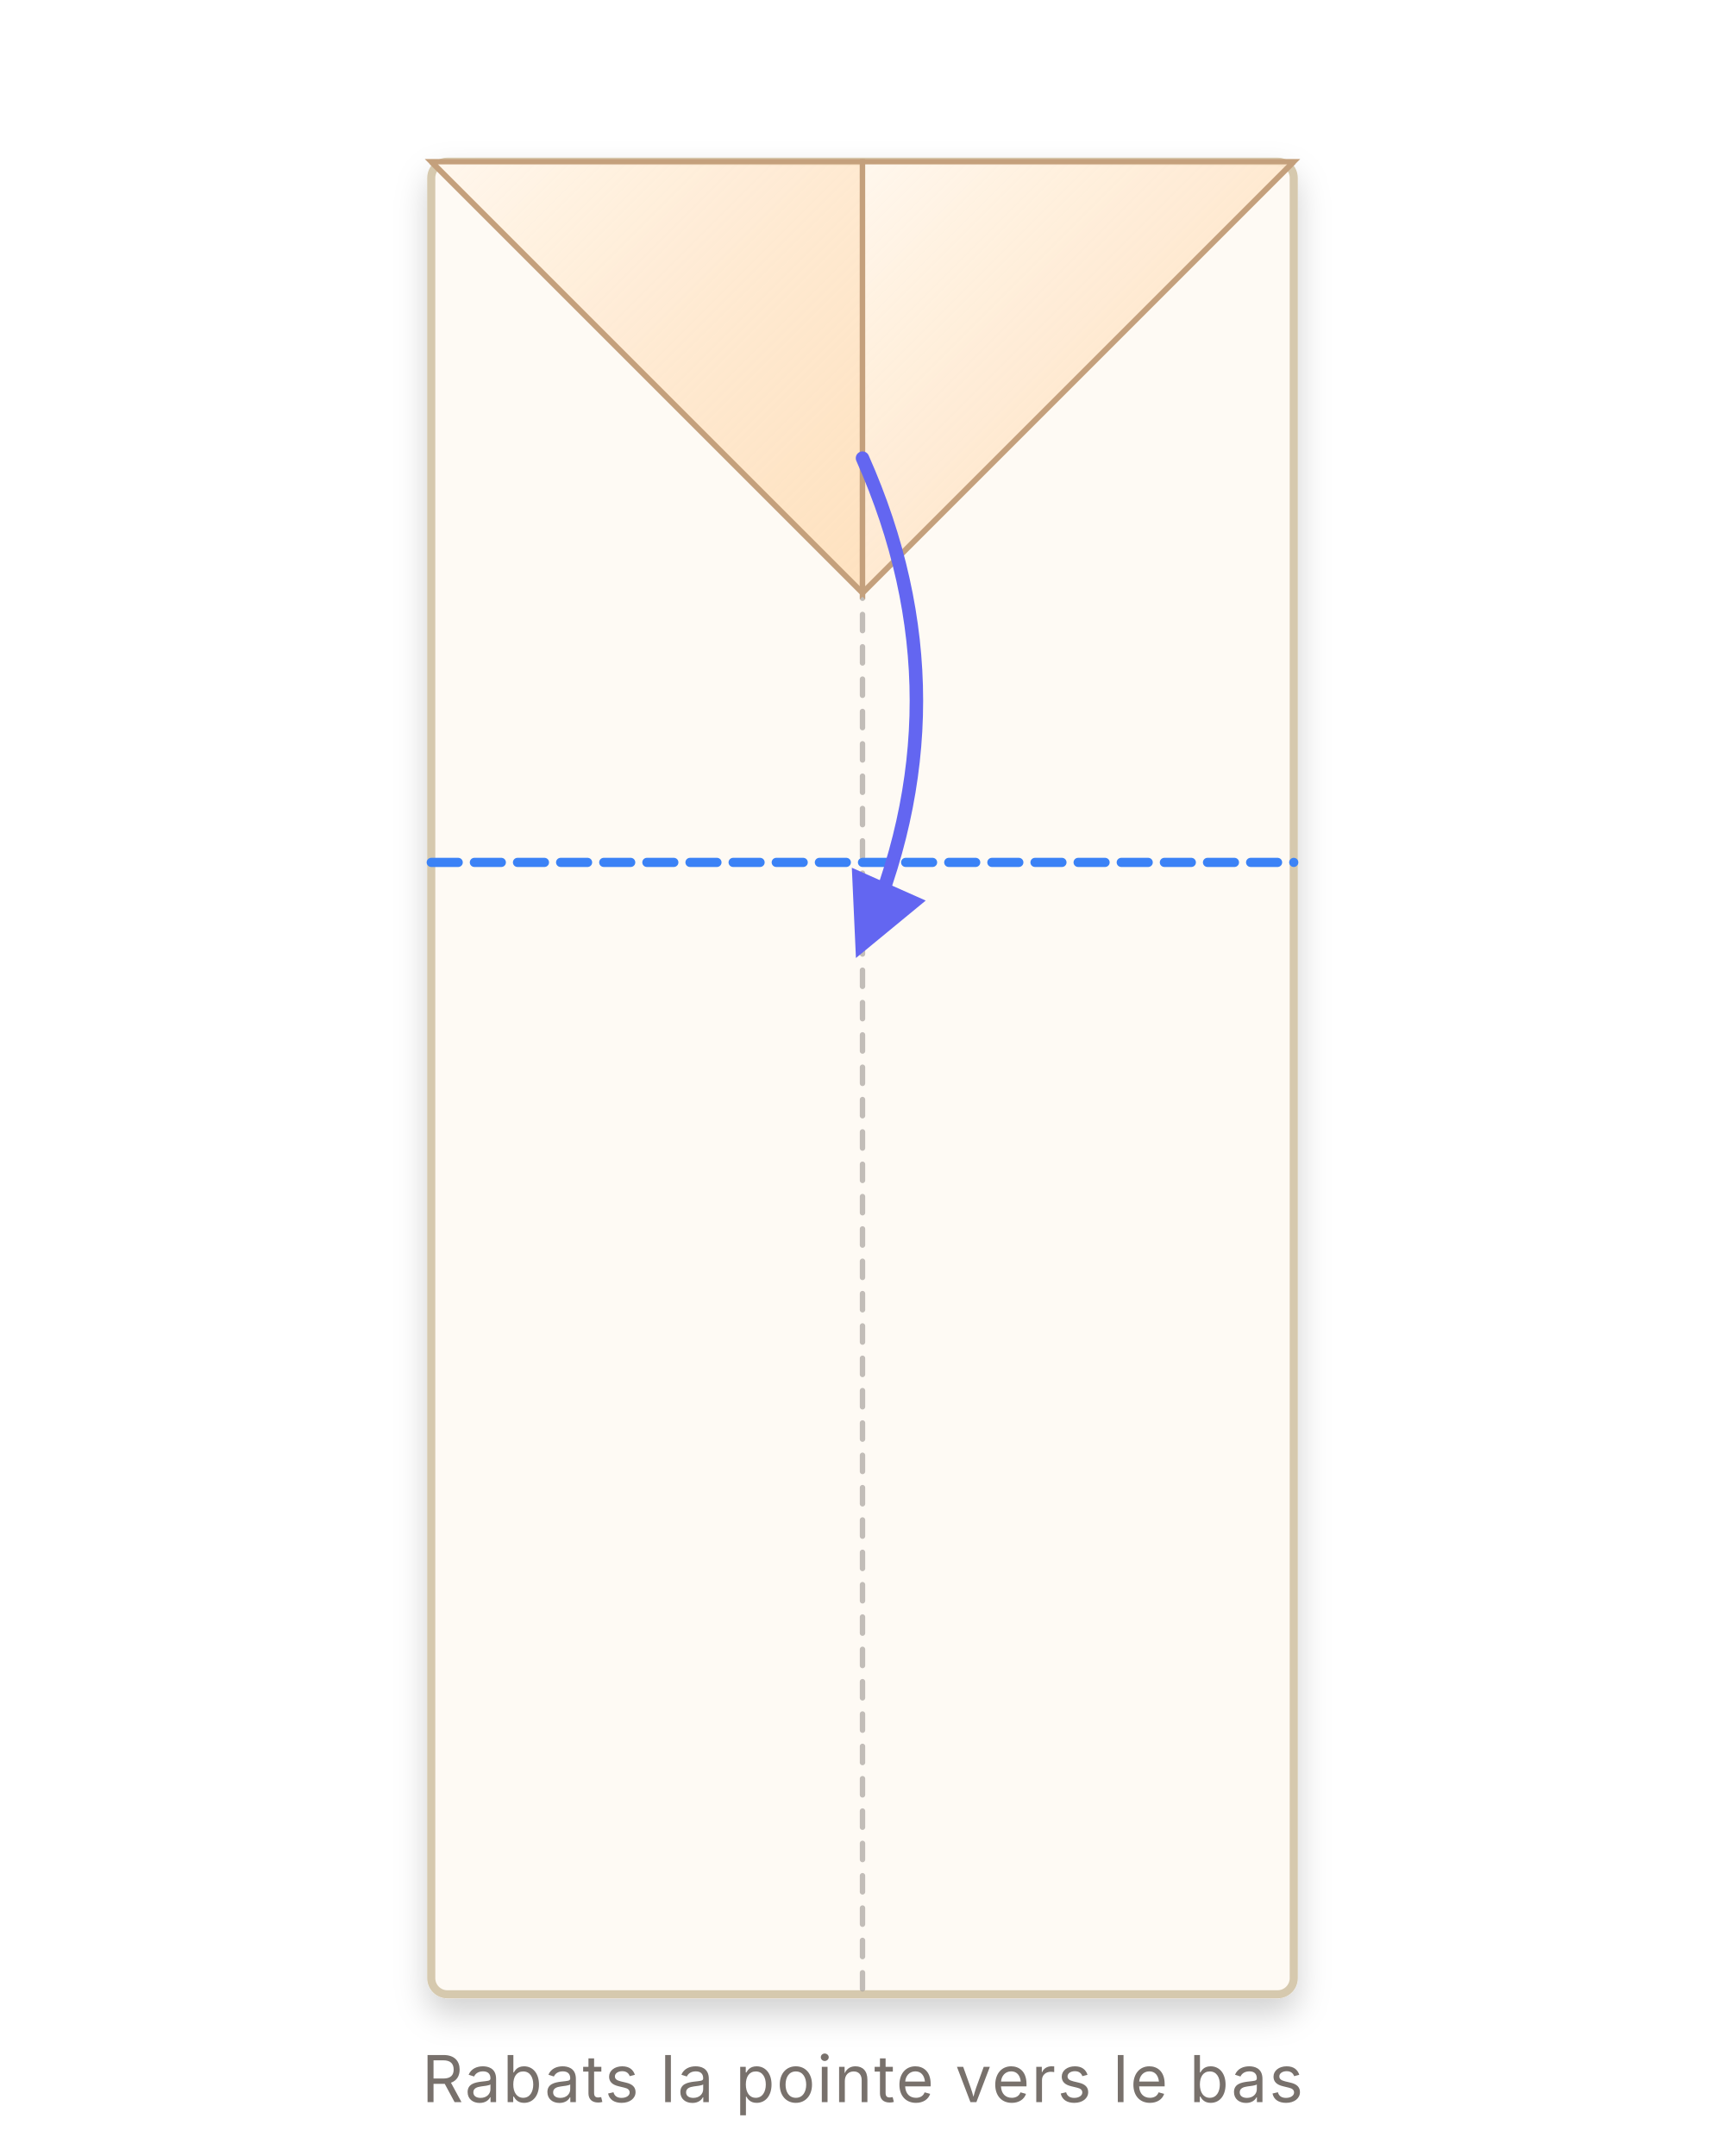
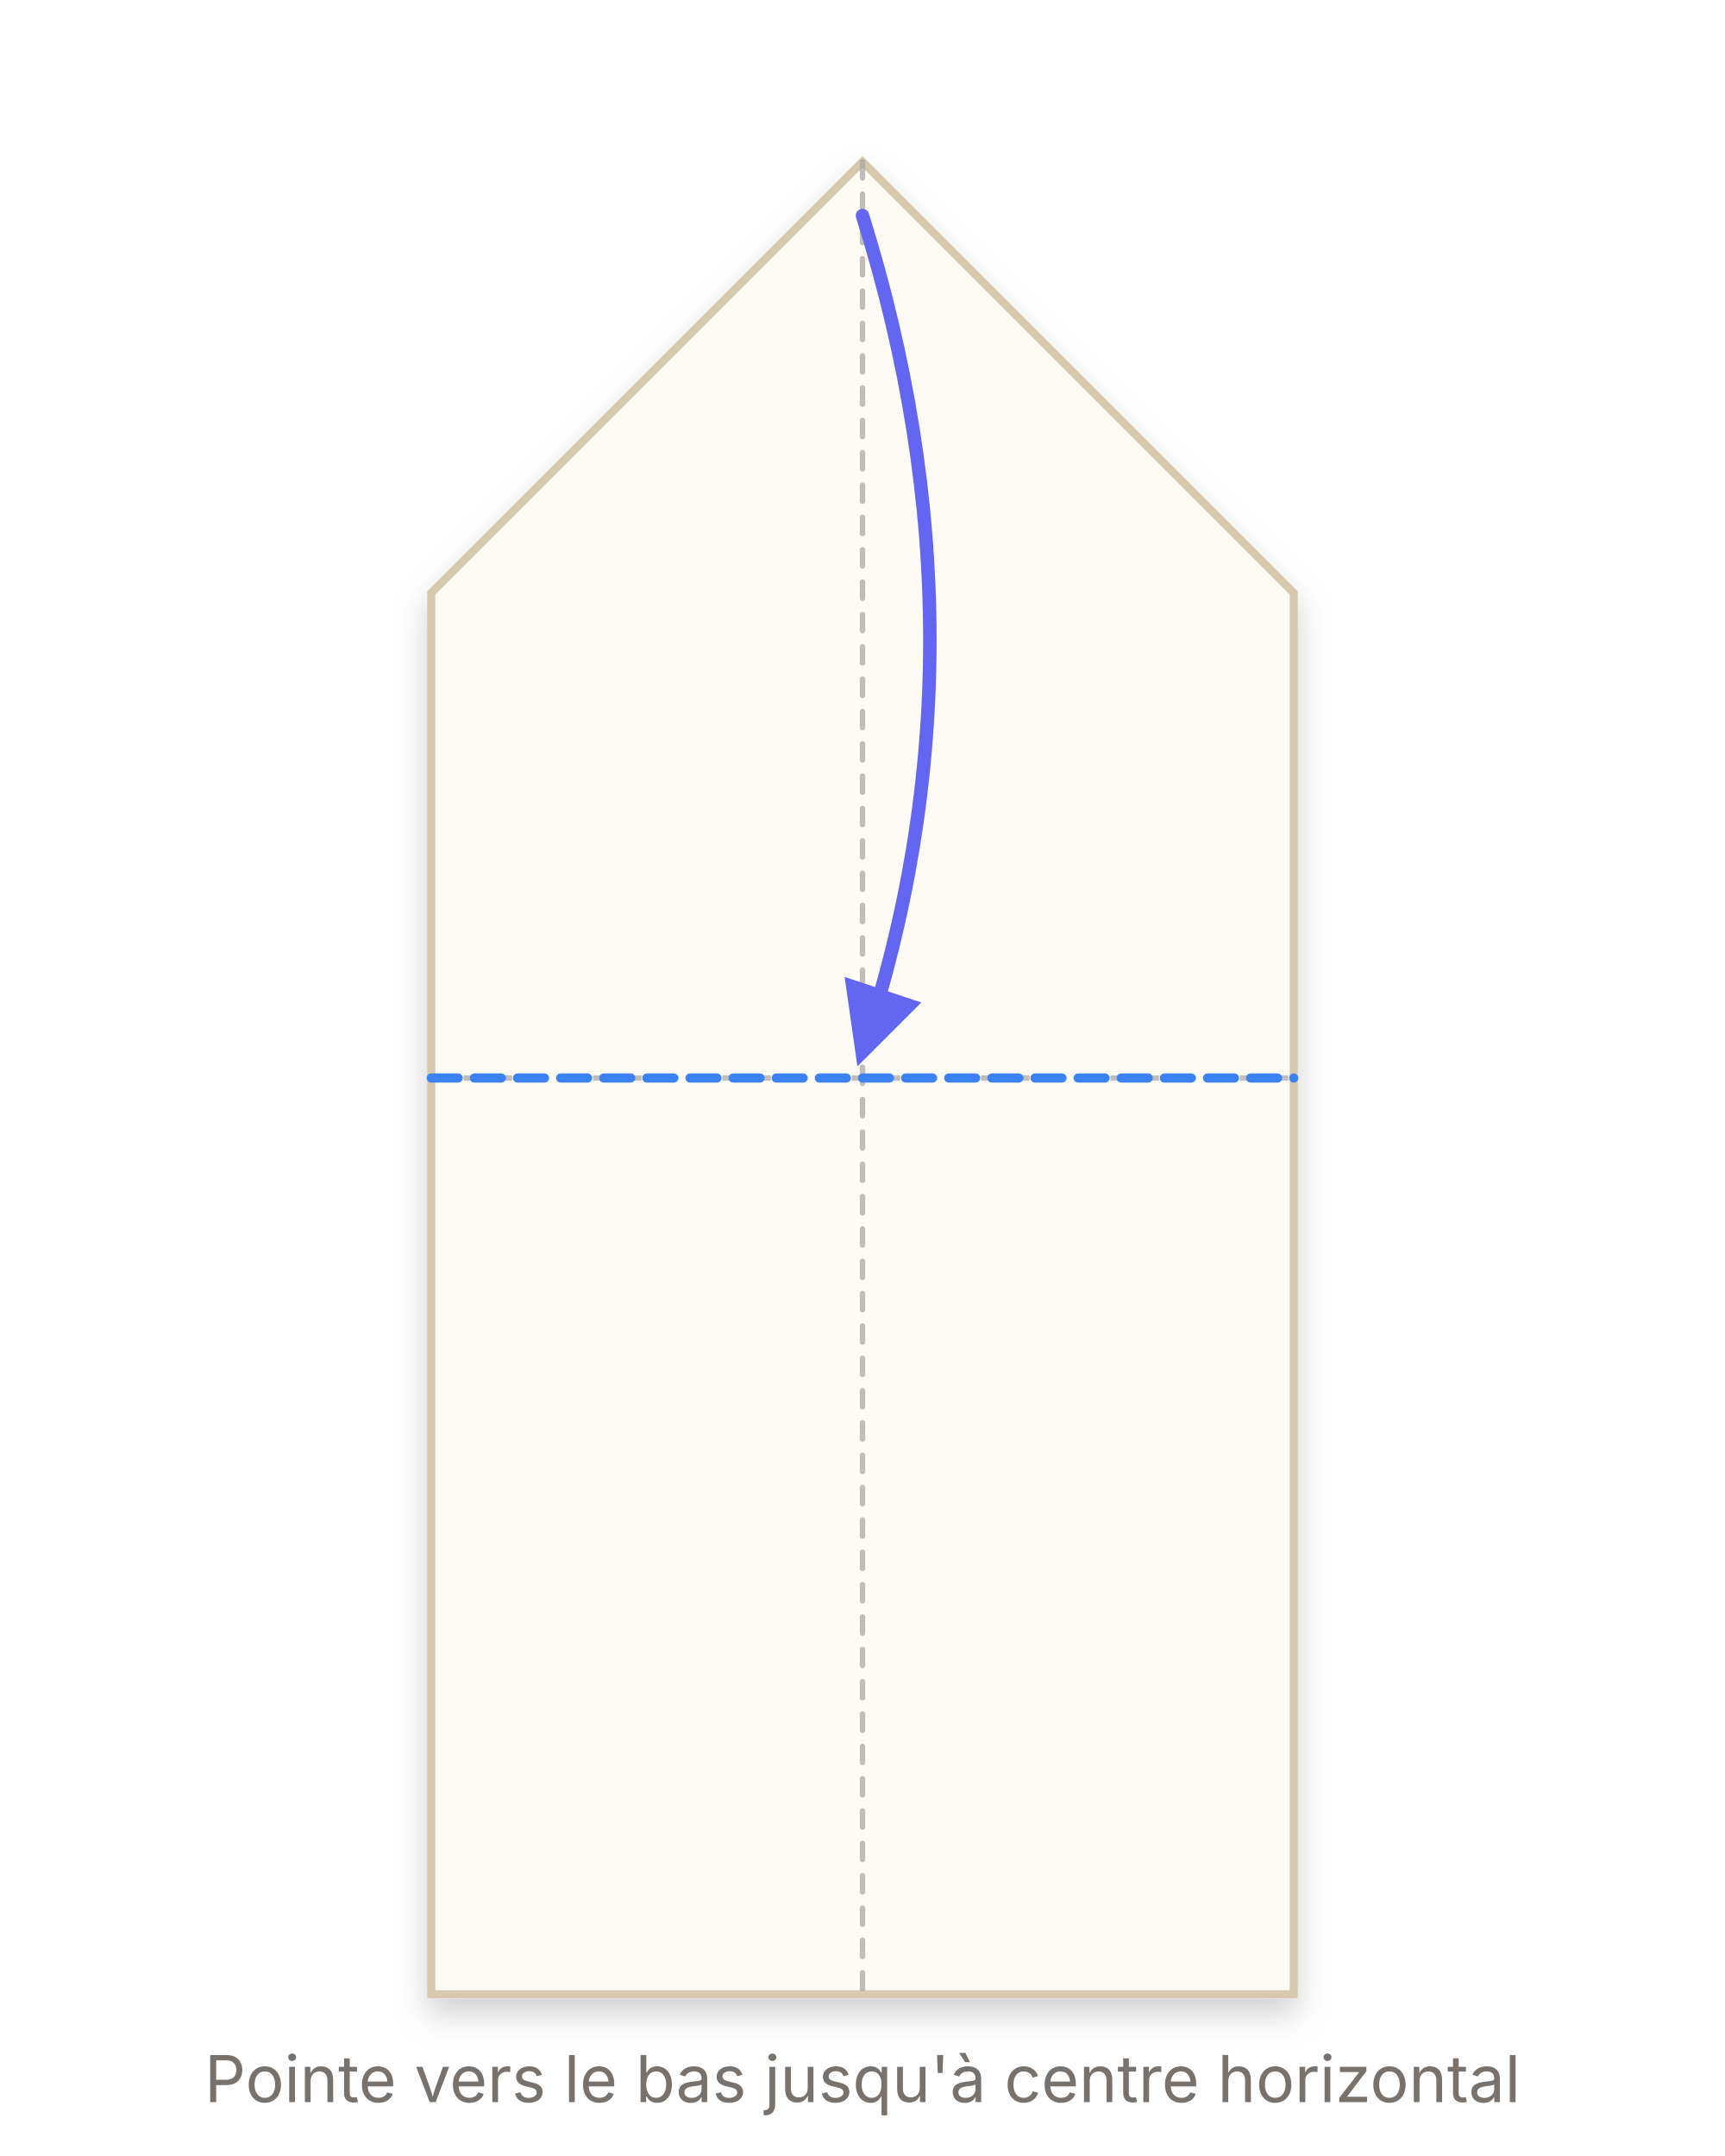
- <svg xmlns="http://www.w3.org/2000/svg" viewBox="0 0 320 400" fill="none" font-family="system-ui, -apple-system, sans-serif">
+ <svg xmlns="http://www.w3.org/2000/svg" viewBox="0 0 320 400" fill="none" font-family="system-ui,-apple-system,sans-serif">
  <defs>
    <filter id="ps" x="-10%" y="-10%" width="120%" height="120%">
      <feGaussianBlur in="SourceAlpha" stdDeviation="3" />
      <feOffset dx="0" dy="3" />
      <feComponentTransfer>
        <feFuncA type="linear" slope="0.18" />
      </feComponentTransfer>
      <feMerge>
        <feMergeNode />
        <feMergeNode in="SourceGraphic" />
      </feMerge>
    </filter>
    <marker id="arr" viewBox="0 0 10 10" refX="8" refY="5" markerWidth="6" markerHeight="6" orient="auto-start-reverse">
      <path d="M 0 0 L 10 5 L 0 10 z" fill="#6366f1" />
    </marker>
    <marker id="arrT" viewBox="0 0 10 10" refX="8" refY="5" markerWidth="6" markerHeight="6" orient="auto-start-reverse">
      <path d="M 0 0 L 10 5 L 0 10 z" fill="#14b8a6" />
    </marker>
    <linearGradient id="foldTri" x1="0" y1="0" x2="1" y2="1">
      <stop offset="0" stop-color="#fff7ed" />
      <stop offset="1" stop-color="#fed7aa" stop-opacity="0.7" />
    </linearGradient>
  </defs>
-   <rect x="80" y="30" width="160" height="340" rx="3" fill="#fefaf4" stroke="#d6c9ae" stroke-width="1.5" filter="url(#ps)" />
+   <polygon points="160,30 240,110 240,370 80,370 80,110" fill="#fefaf4" stroke="#d6c9ae" stroke-width="1.5" filter="url(#ps)" />
  <line x1="160" y1="30" x2="160" y2="370" stroke="#a8a29e" stroke-width="1" stroke-dasharray="3 3" stroke-linecap="round" opacity="0.7" />
-   <polygon points="80,30 160,30 160,110" fill="url(#foldTri)" stroke="#c4a07c" stroke-width="1" />
-   <line x1="80" y1="30" x2="160" y2="110" stroke="#c4a07c" stroke-width="1" />
-   <polygon points="240,30 160,30 160,110" fill="url(#foldTri)" stroke="#c4a07c" stroke-width="1" />
-   <line x1="240" y1="30" x2="160" y2="110" stroke="#c4a07c" stroke-width="1" />
-   <line x1="80" y1="160" x2="240" y2="160" stroke="#3b82f6" stroke-width="1.7" stroke-dasharray="5 3" stroke-linecap="round" />
-   <path d="M 160 85 Q 180 130 160 175" stroke="#6366f1" stroke-width="2.5" stroke-linecap="round" fill="none" marker-end="url(#arr)" />
-   <text x="160" y="390" text-anchor="middle" font-size="12" fill="#78716c" letter-spacing="0.3">Rabats la pointe vers le bas</text>
+   <line x1="80" y1="200" x2="240" y2="200" stroke="#a8a29e" stroke-width="1" stroke-dasharray="3 3" opacity="0.7" />
+   <line x1="80" y1="200" x2="240" y2="200" stroke="#3b82f6" stroke-width="1.7" stroke-dasharray="5 3" stroke-linecap="round" />
+   <path d="M 160 40 Q 185 120 160 195" stroke="#6366f1" stroke-width="2.5" stroke-linecap="round" fill="none" marker-end="url(#arr)" />
+   <text x="160" y="390" text-anchor="middle" font-size="12" fill="#78716c">Pointe vers le bas jusqu'à centre horizontal</text>
</svg>
